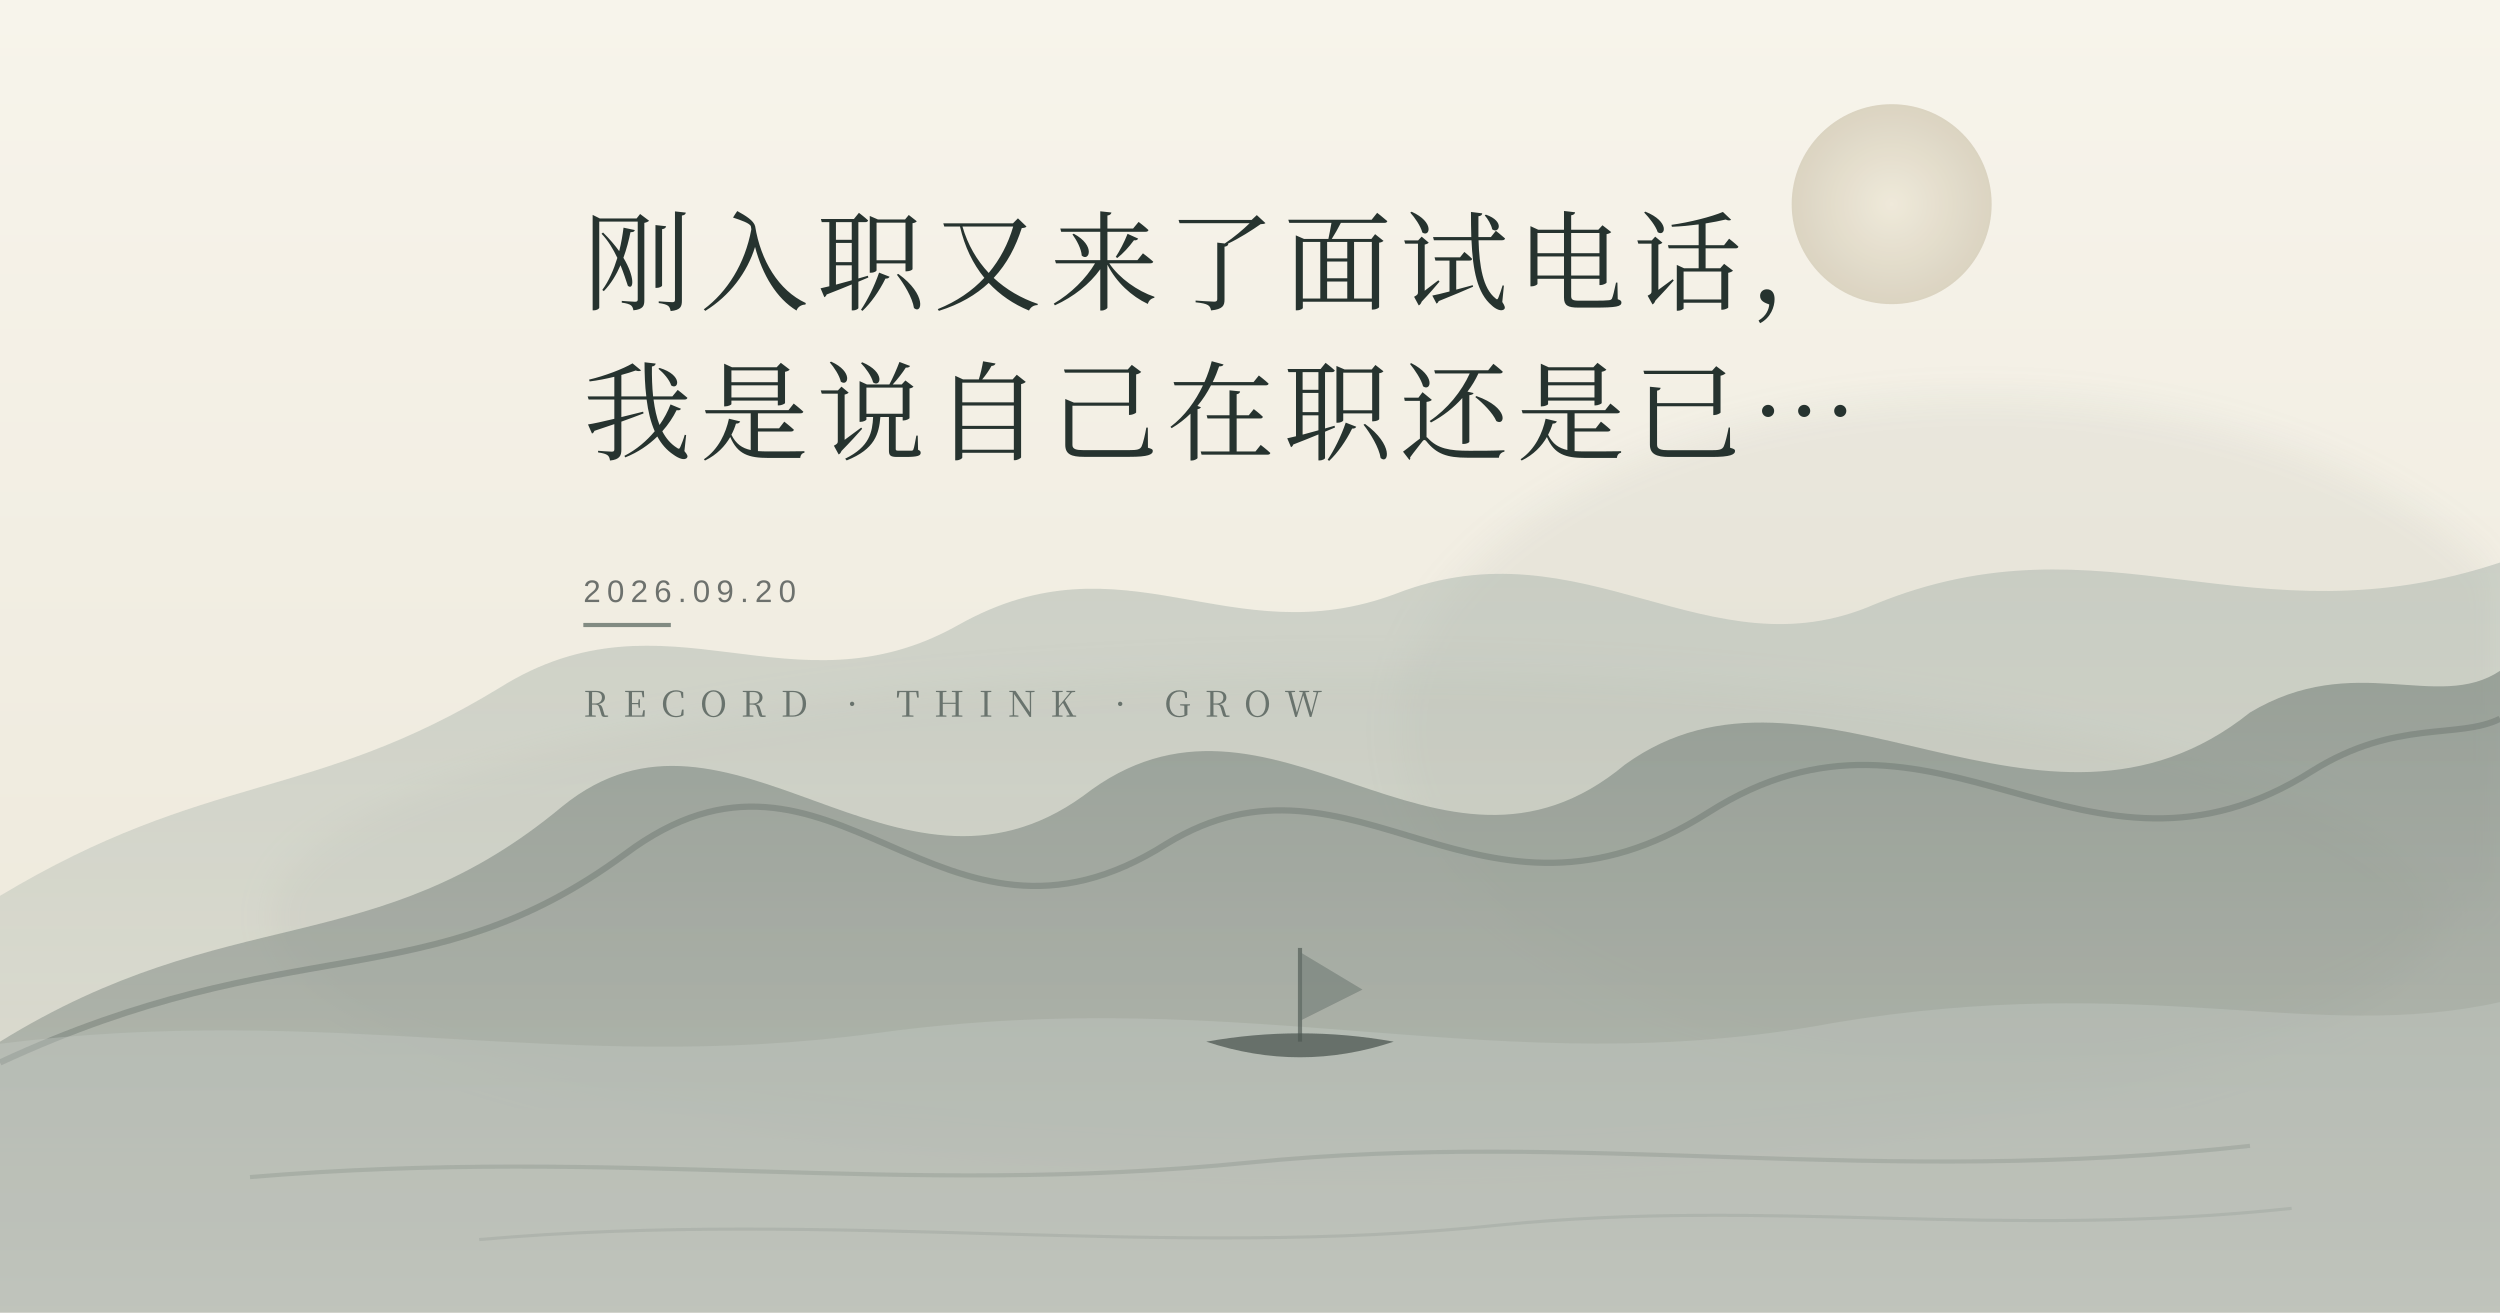
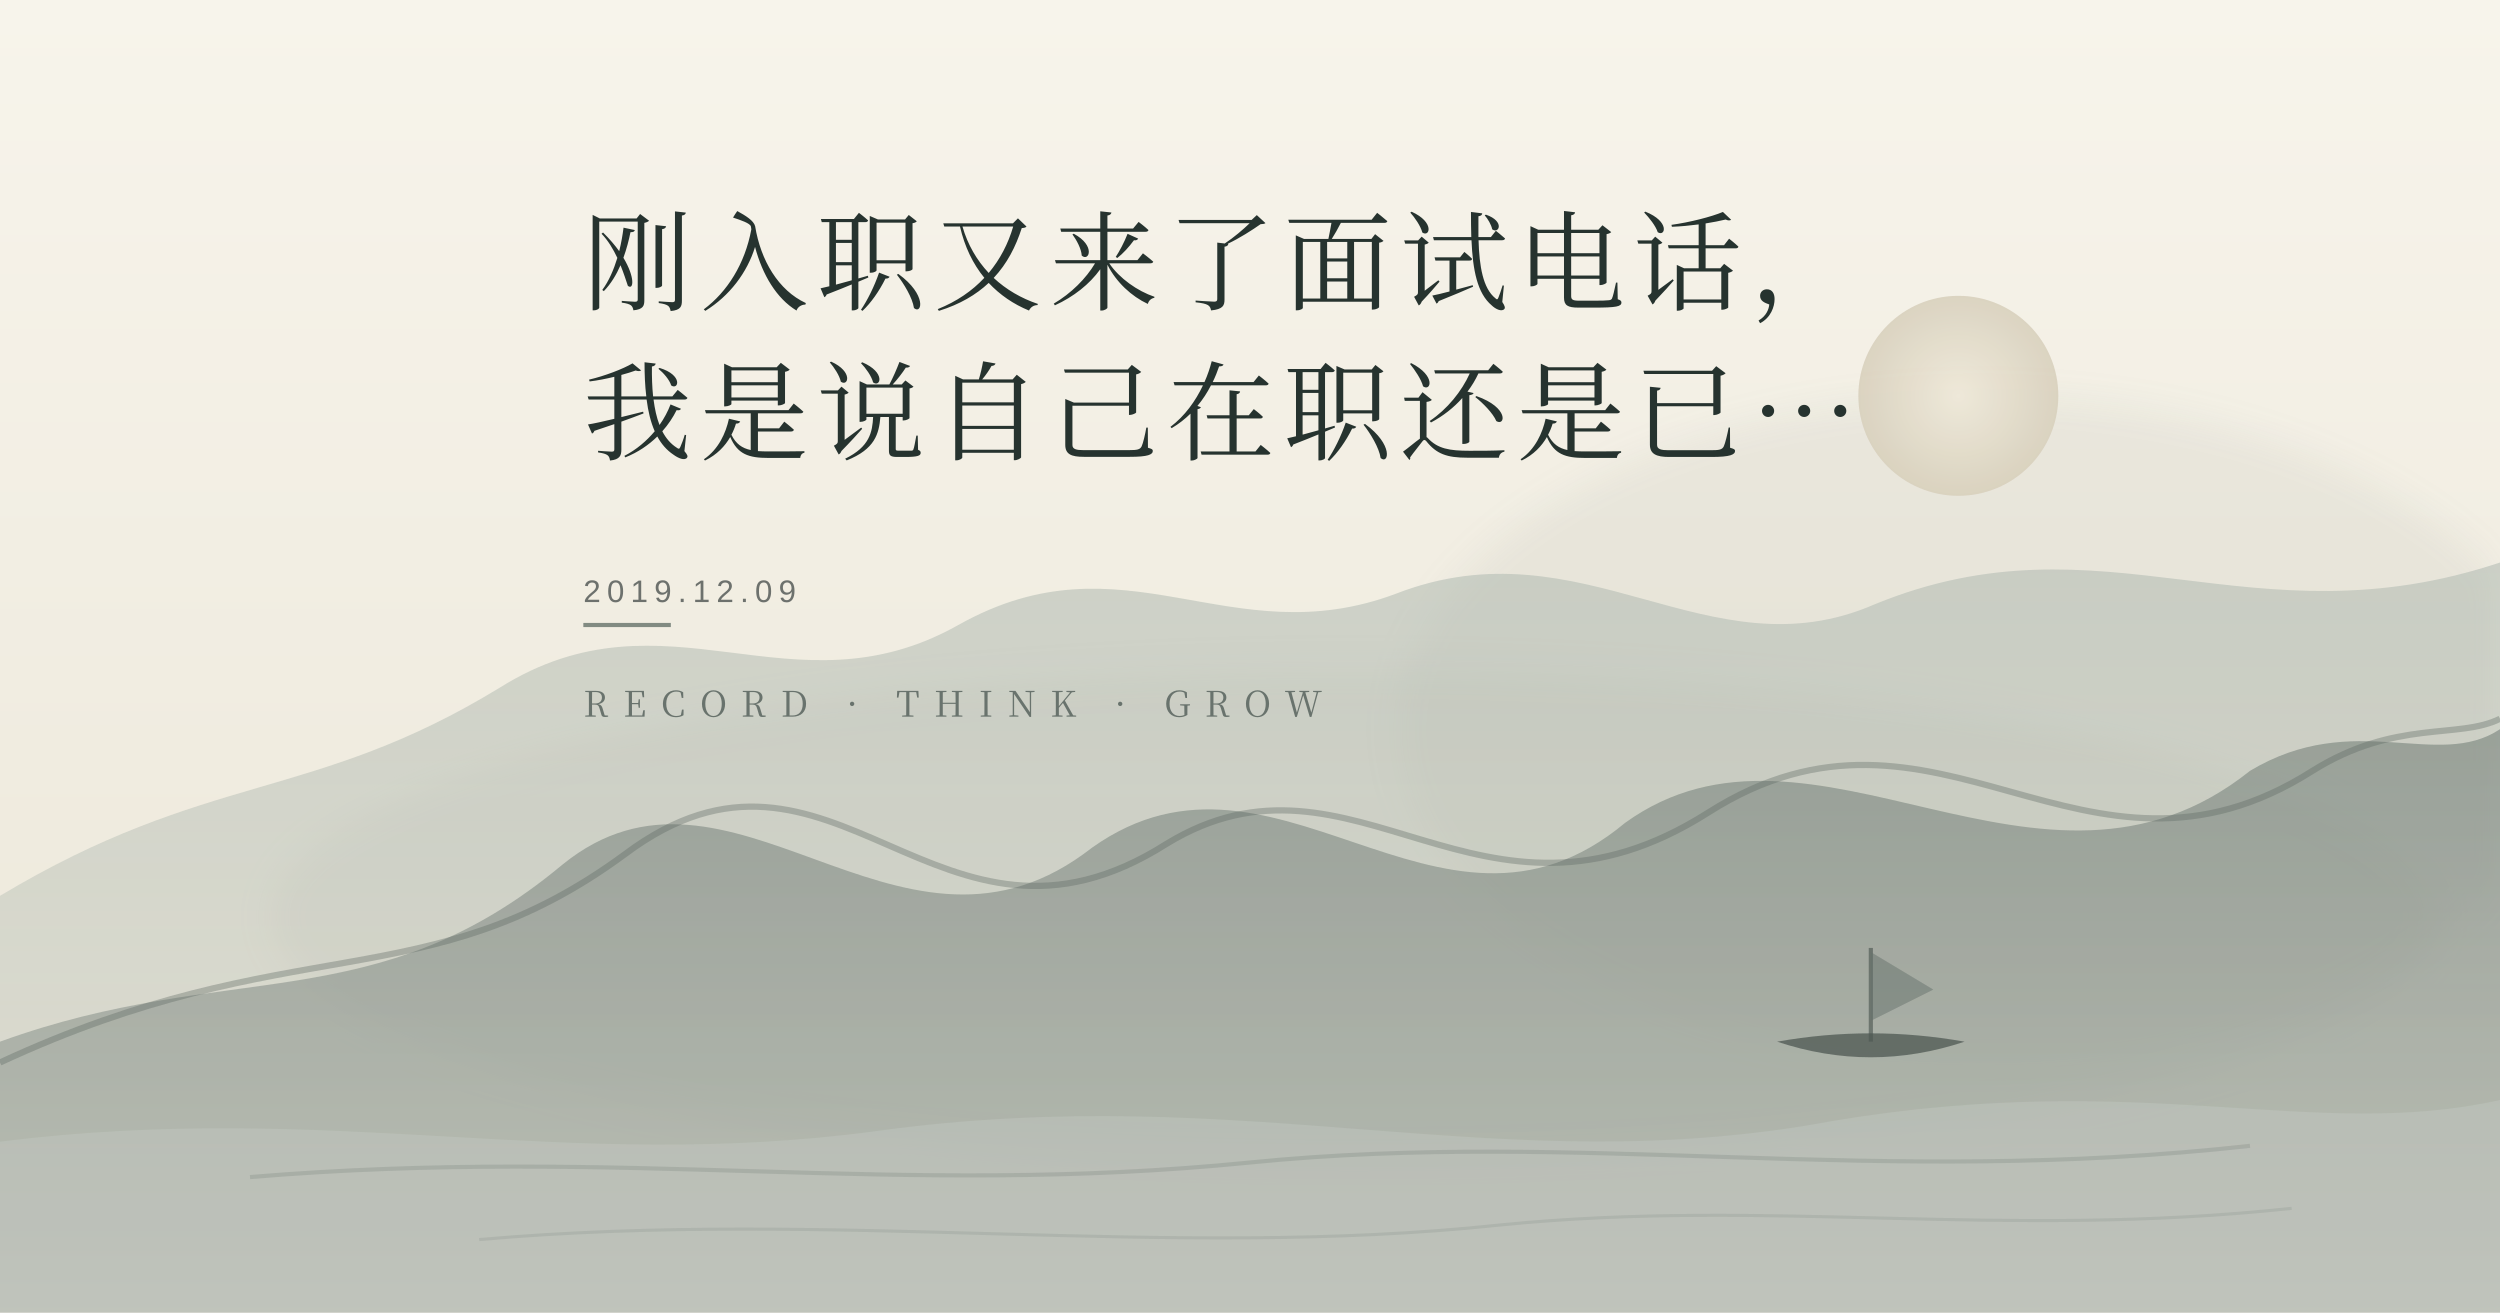
<svg xmlns="http://www.w3.org/2000/svg" width="1200" height="630" viewBox="0 0 1200 630">
  <defs>
    <linearGradient id="paper" x1="0" y1="0" x2="0" y2="1">
      <stop offset="0%" stop-color="#f7f4eb" />
      <stop offset="100%" stop-color="#ebe6d8" />
    </linearGradient>
    <linearGradient id="farMountain" x1="0" y1="0" x2="0" y2="1">
      <stop offset="0%" stop-color="#aeb8b0" />
      <stop offset="100%" stop-color="#d8d8cc" />
    </linearGradient>
    <linearGradient id="nearMountain" x1="0" y1="0" x2="0" y2="1">
      <stop offset="0%" stop-color="#69756f" />
      <stop offset="100%" stop-color="#9ba39b" />
    </linearGradient>
    <filter id="inkBlur">
      <feGaussianBlur stdDeviation="8" />
    </filter>
    <radialGradient id="moon">
      <stop offset="0%" stop-color="#eee8d8" />
      <stop offset="100%" stop-color="#d8d0bd" />
    </radialGradient>
    <style>

      .title {

        font-family:
          "Noto Serif CJK SC",
          "Source Han Serif SC",
          "Songti SC",
          "STSong",
          serif;

        font-size:
          52px;

        font-weight:
          500;

        letter-spacing:
          4px;

        fill:
          #26332f;
      }


      .subtitle {

        font-family:
          "Noto Serif CJK SC",
          "Source Han Serif SC",
          "Songti SC",
          "STSong",
          serif;

        font-size:
          17px;

        letter-spacing:
          7px;

        fill:
          #69736d;
      }


      .date {

        font-family:
          "Helvetica Neue",
          Arial,
          sans-serif;

        font-size:
          15px;

        letter-spacing:
          3px;

        fill:
          #6d716d;
      }

    </style>
  </defs>
  <rect x="0" y="0" width="1200" height="630" fill="url(#paper)" />
  <ellipse cx="650" cy="440" rx="520" ry="120" fill="#89958c" opacity="0.12" filter="url(#inkBlur)" />
  <ellipse cx="950" cy="350" rx="280" ry="160" fill="#738078" opacity="0.08" filter="url(#inkBlur)" />
-   <circle cx="908" cy="98" r="48" fill="url(#moon)" opacity="0.9" />
+   <circle cx="940" cy="190" r="48" fill="url(#moon)" opacity="0.9" />
  <path d="       M0 430        C100 370         150 385         240 330        C320 280         380 345         460 300        C540 255         590 315         670 285        C760 250         820 325         900 290        C1010 245         1080 310         1200 270        L1200 630       L0 630       Z     " fill="url(#farMountain)" opacity="0.55" />
-   <path d="       M0 500        C110 432         180 462         270 387        C350 322         430 447         520 382        C610 312         690 442         780 367        C870 302         980 422         1080 342        C1130 312         1170 342         1200 322        L1200 630       L0 630       Z     " fill="url(#nearMountain)" opacity="0.52" />
+   <path d="       M0 500        C110 460         180 490         270 415        C350 350         430 475         520 410        C610 340         690 470         780 395        C870 330         980 450         1080 370        C1130 340         1170 370         1200 350        L1200 630       L0 630       Z     " fill="url(#nearMountain)" opacity="0.52" />
  <path d="       M0 510        C140 445         205 480         300 410        C400 335         450 475         560 405        C650 350         710 460         820 390        C930 320         1000 440         1110 370        C1150 345         1180 355         1200 345     " fill="none" stroke="#59645e" stroke-width="3" opacity="0.35" />
-   <path d="       M0 501        C160 481         270 516         420 496        C600 471         720 521         880 491        C1030 466         1110 501         1200 481        L1200 630       L0 630       Z     " fill="#c4cbc4" opacity="0.38" />
+   <path d="       M0 548        C160 528         270 563         420 543        C600 518         720 568         880 538        C1030 513         1110 548         1200 528        L1200 630       L0 630       Z     " fill="#c4cbc4" opacity="0.38" />
  <path d="       M120 565        C300 550         430 575         600 558        C760 542         900 570         1080 550     " fill="none" stroke="#77827b" stroke-width="2" opacity="0.28" />
  <path d="       M230 595        C400 580         560 605         720 588        C850 575         960 595         1100 580     " fill="none" stroke="#77827b" stroke-width="1.5" opacity="0.20" />
  <text x="280" y="145" class="title">刚入职又来了面试电话，</text>
  <text x="280" y="217" class="title">我是说自己在职还是已…</text>
  <rect x="280" y="299" width="42" height="2" fill="#52615a" opacity="0.7" />
  <text x="280" y="344" class="subtitle">RECORD · THINK · GROW</text>
-   <text x="280" y="289" class="date">2026.09.20</text>
-   <path d="       M579 500        Q624 492         669 500        Q624 515         579 500        Z     " fill="#4d5752" opacity="0.75" />
-   <line x1="624" y1="500" x2="624" y2="455" stroke="#4d5752" stroke-width="2" opacity="0.65" />
-   <path d="       M624 457       L624 490       L654 475       Z     " fill="#66716b" opacity="0.5" />
+   <text x="280" y="289" class="date">2019.12.09</text>
+   <path d="       M853 500        Q898 492         943 500        Q898 515         853 500        Z     " fill="#4d5752" opacity="0.75" />
+   <line x1="898" y1="500" x2="898" y2="455" stroke="#4d5752" stroke-width="2" opacity="0.65" />
+   <path d="       M898 457       L898 490       L928 475       Z     " fill="#66716b" opacity="0.5" />
</svg>
